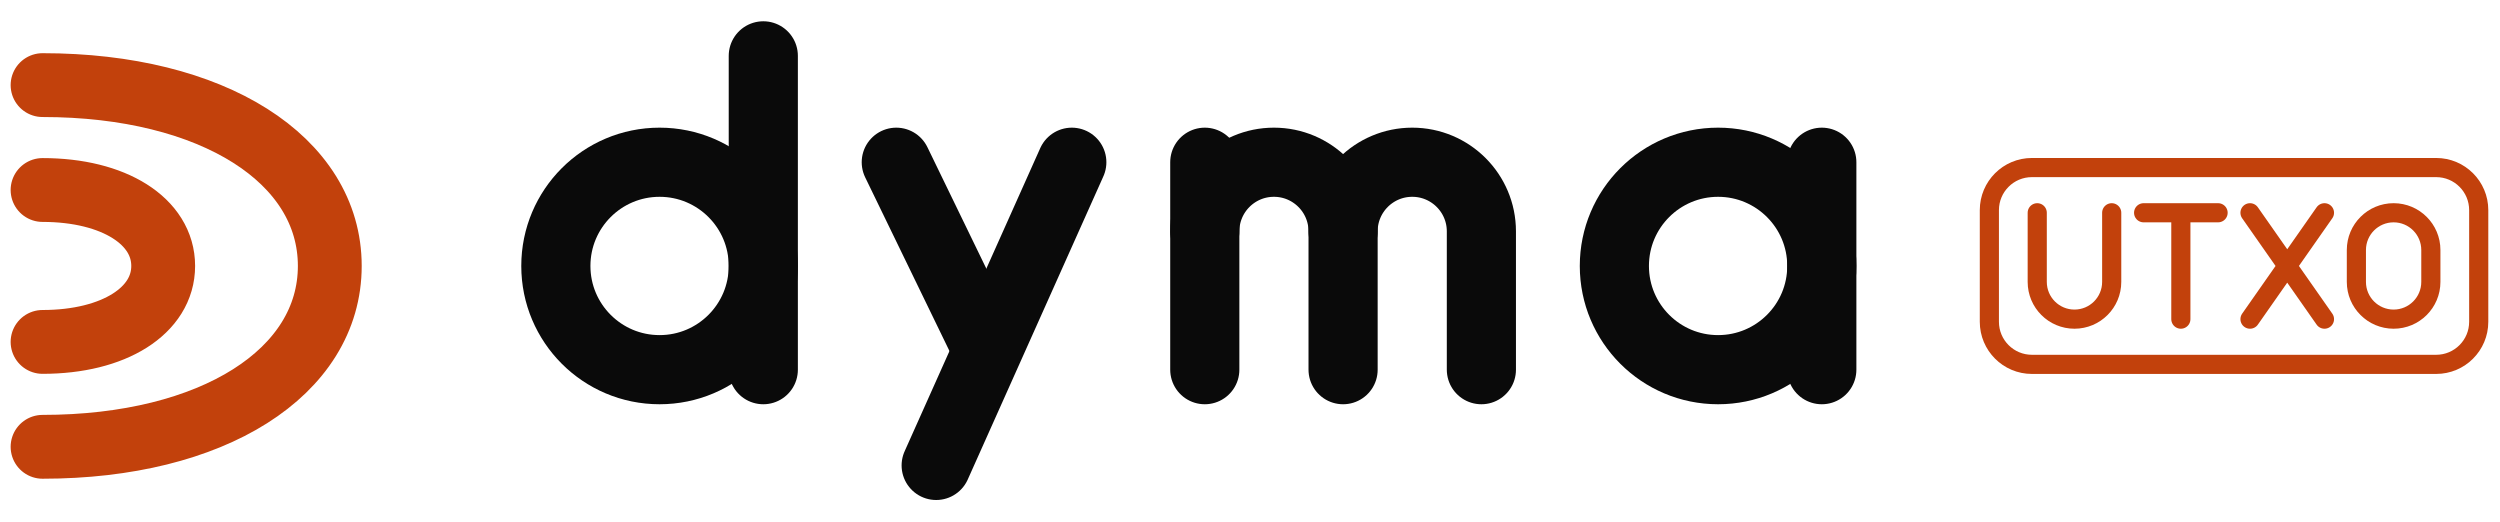
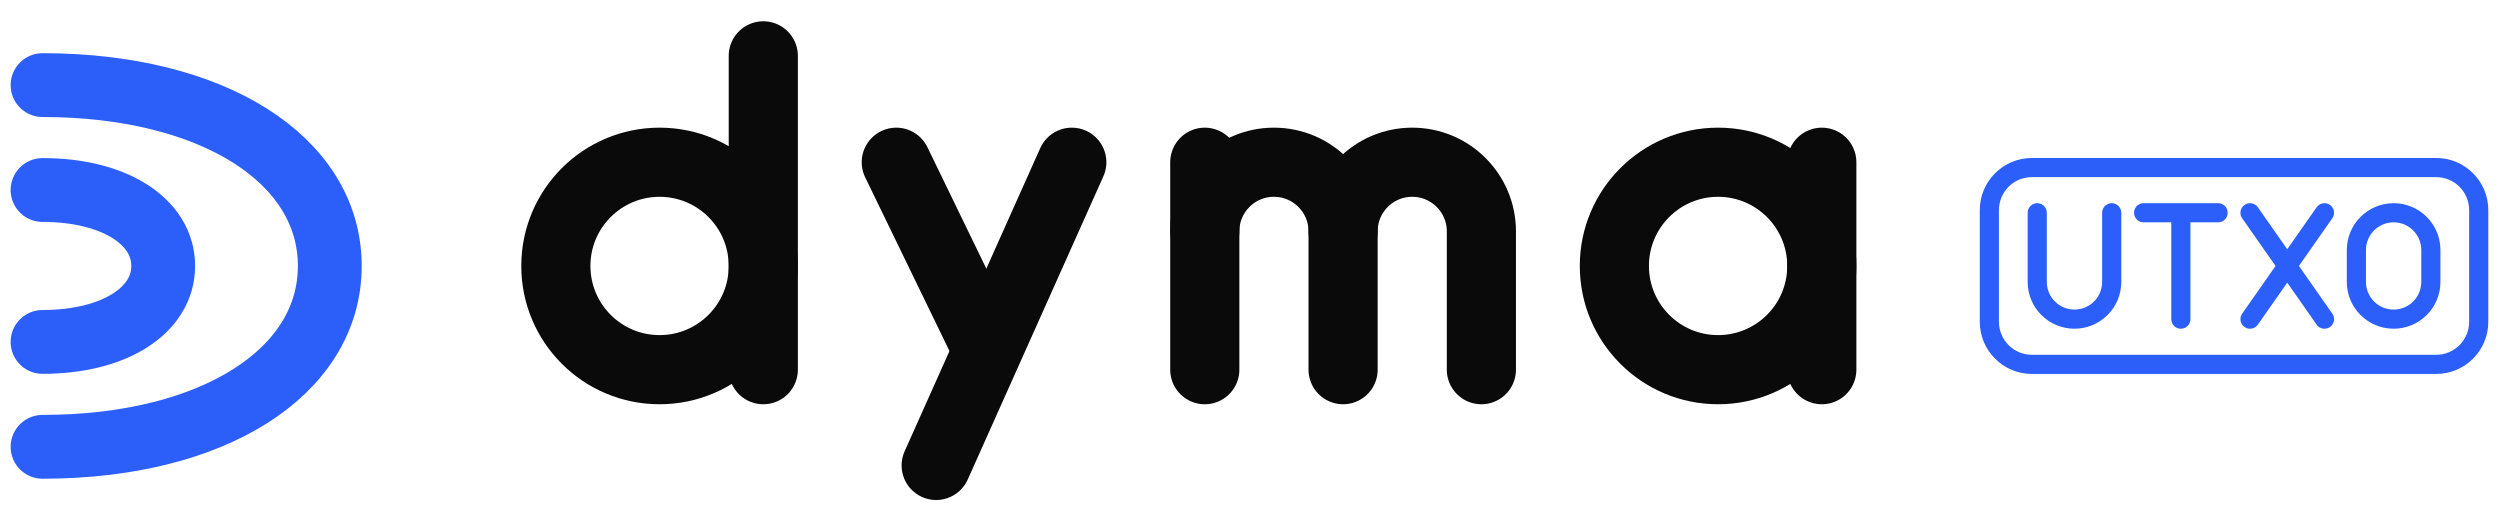
<svg xmlns="http://www.w3.org/2000/svg" viewBox="-2 0 470 98" width="470" height="98">
  <g transform="translate(-24 0)">
-     <path d="M30 16 C62 16 84 30 84 50 C84 70 62 84 30 84" fill="none" stroke="#C2410C" stroke-width="12" stroke-linecap="round" />
-     <path d="M30 35.72 C43.44 35.72 52.68 41.6 52.68 50 C52.68 58.4 43.44 64.28 30 64.28" fill="none" stroke="#C2410C" stroke-width="12" stroke-linecap="round" />
+     <path d="M30 16 C62 16 84 30 84 50 C84 70 62 84 30 84" fill="none" stroke="#2C5FF9" stroke-width="12" stroke-linecap="round" />
+     <path d="M30 35.72 C43.44 35.72 52.68 41.6 52.68 50 C52.68 58.4 43.44 64.28 30 64.28" fill="none" stroke="#2C5FF9" stroke-width="12" stroke-linecap="round" />
  </g>
  <path d="M102.5 50 C102.5 39.23 111.23 30.5 122 30.5 C132.77 30.5 141.5 39.23 141.5 50 C141.5 60.77 132.77 69.5 122 69.5 C111.23 69.5 102.5 60.77 102.5 50" fill="none" stroke="#0A0A0A" stroke-width="13" stroke-linecap="round" />
  <path d="M141.5 10.5 L141.5 69.5" fill="none" stroke="#0A0A0A" stroke-width="13" stroke-linecap="round" />
  <path d="M166.5 30.5 L183 64.5" fill="none" stroke="#0A0A0A" stroke-width="13" stroke-linecap="round" />
  <path d="M199.5 30.5 L174 87.5" fill="none" stroke="#0A0A0A" stroke-width="13" stroke-linecap="round" />
  <path d="M224.5 30.5 L224.5 69.5" fill="none" stroke="#0A0A0A" stroke-width="13" stroke-linecap="round" />
  <path d="M224.5 43.5 C224.5 36.32 230.32 30.5 237.5 30.5 C244.68 30.5 250.5 36.32 250.5 43.5 L250.5 69.5" fill="none" stroke="#0A0A0A" stroke-width="13" stroke-linecap="round" />
  <path d="M250.5 43.5 C250.5 36.32 256.32 30.5 263.5 30.5 C270.68 30.5 276.5 36.32 276.5 43.5 L276.5 69.5" fill="none" stroke="#0A0A0A" stroke-width="13" stroke-linecap="round" />
  <path d="M301.5 50 C301.5 39.23 310.23 30.5 321 30.5 C331.77 30.5 340.5 39.23 340.5 50 C340.5 60.77 331.77 69.5 321 69.5 C310.23 69.5 301.5 60.77 301.5 50" fill="none" stroke="#0A0A0A" stroke-width="13" stroke-linecap="round" />
  <path d="M340.5 30.5 L340.5 69.5" fill="none" stroke="#0A0A0A" stroke-width="13" stroke-linecap="round" />
-   <rect x="372" y="31.5" width="92" height="37" rx="8" fill="none" stroke="#C2410C" stroke-width="3.6" />
-   <path d="M0 0 V13 A7 7 0 0 0 14 13 V0" transform="translate(381 40) scale(1)" fill="none" stroke="#C2410C" stroke-width="3.6" stroke-linecap="round" stroke-linejoin="round" />
-   <path d="M0 0 H14 M7 0 V20" transform="translate(401 40) scale(1)" fill="none" stroke="#C2410C" stroke-width="3.6" stroke-linecap="round" stroke-linejoin="round" />
-   <path d="M0 0 L14 20 M14 0 L0 20" transform="translate(421 40) scale(1)" fill="none" stroke="#C2410C" stroke-width="3.6" stroke-linecap="round" stroke-linejoin="round" />
-   <path d="M7 0 A7 7 0 0 1 14 7 V13 A7 7 0 0 1 0 13 V7 A7 7 0 0 1 7 0 Z" transform="translate(441 40) scale(1)" fill="none" stroke="#C2410C" stroke-width="3.6" stroke-linecap="round" stroke-linejoin="round" />
+   <rect x="372" y="31.5" width="92" height="37" rx="8" fill="none" stroke="#2C5FF9" stroke-width="3.6" />
+   <path d="M0 0 V13 A7 7 0 0 0 14 13 V0" transform="translate(381 40) scale(1)" fill="none" stroke="#2C5FF9" stroke-width="3.6" stroke-linecap="round" stroke-linejoin="round" />
+   <path d="M0 0 H14 M7 0 V20" transform="translate(401 40) scale(1)" fill="none" stroke="#2C5FF9" stroke-width="3.6" stroke-linecap="round" stroke-linejoin="round" />
+   <path d="M0 0 L14 20 M14 0 L0 20" transform="translate(421 40) scale(1)" fill="none" stroke="#2C5FF9" stroke-width="3.6" stroke-linecap="round" stroke-linejoin="round" />
+   <path d="M7 0 A7 7 0 0 1 14 7 V13 A7 7 0 0 1 0 13 V7 A7 7 0 0 1 7 0 Z" transform="translate(441 40) scale(1)" fill="none" stroke="#2C5FF9" stroke-width="3.6" stroke-linecap="round" stroke-linejoin="round" />
</svg>
